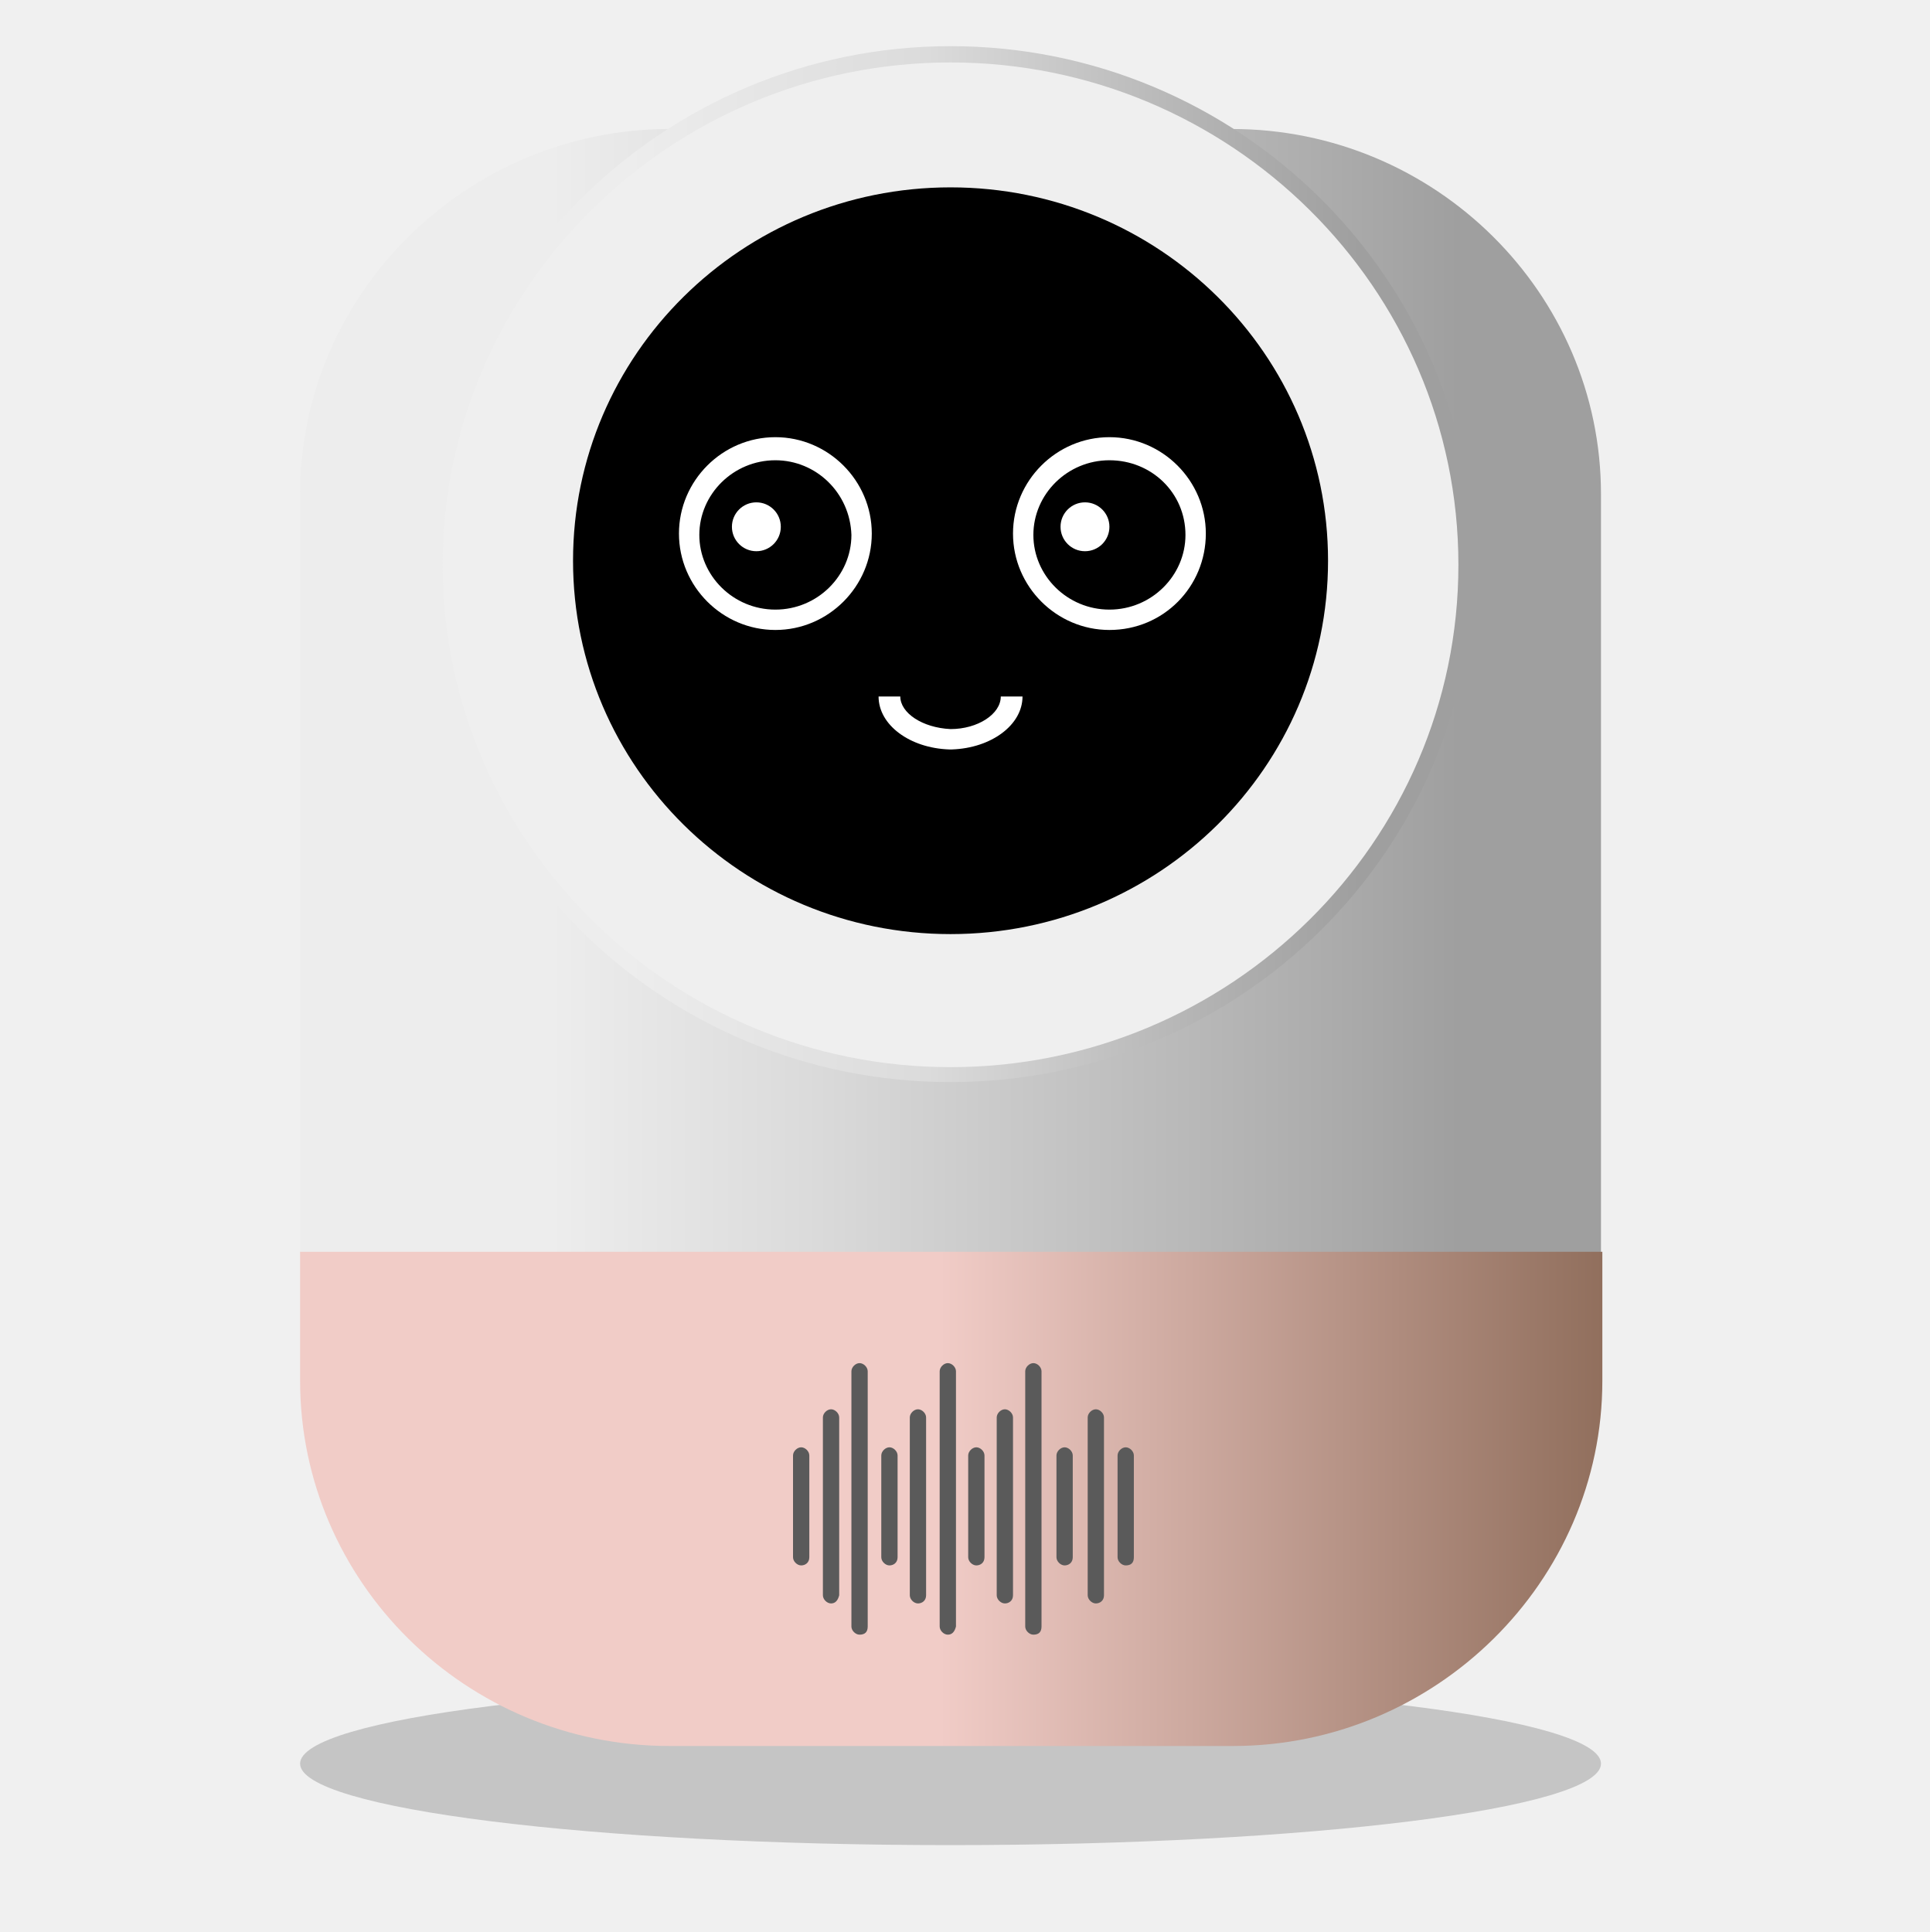
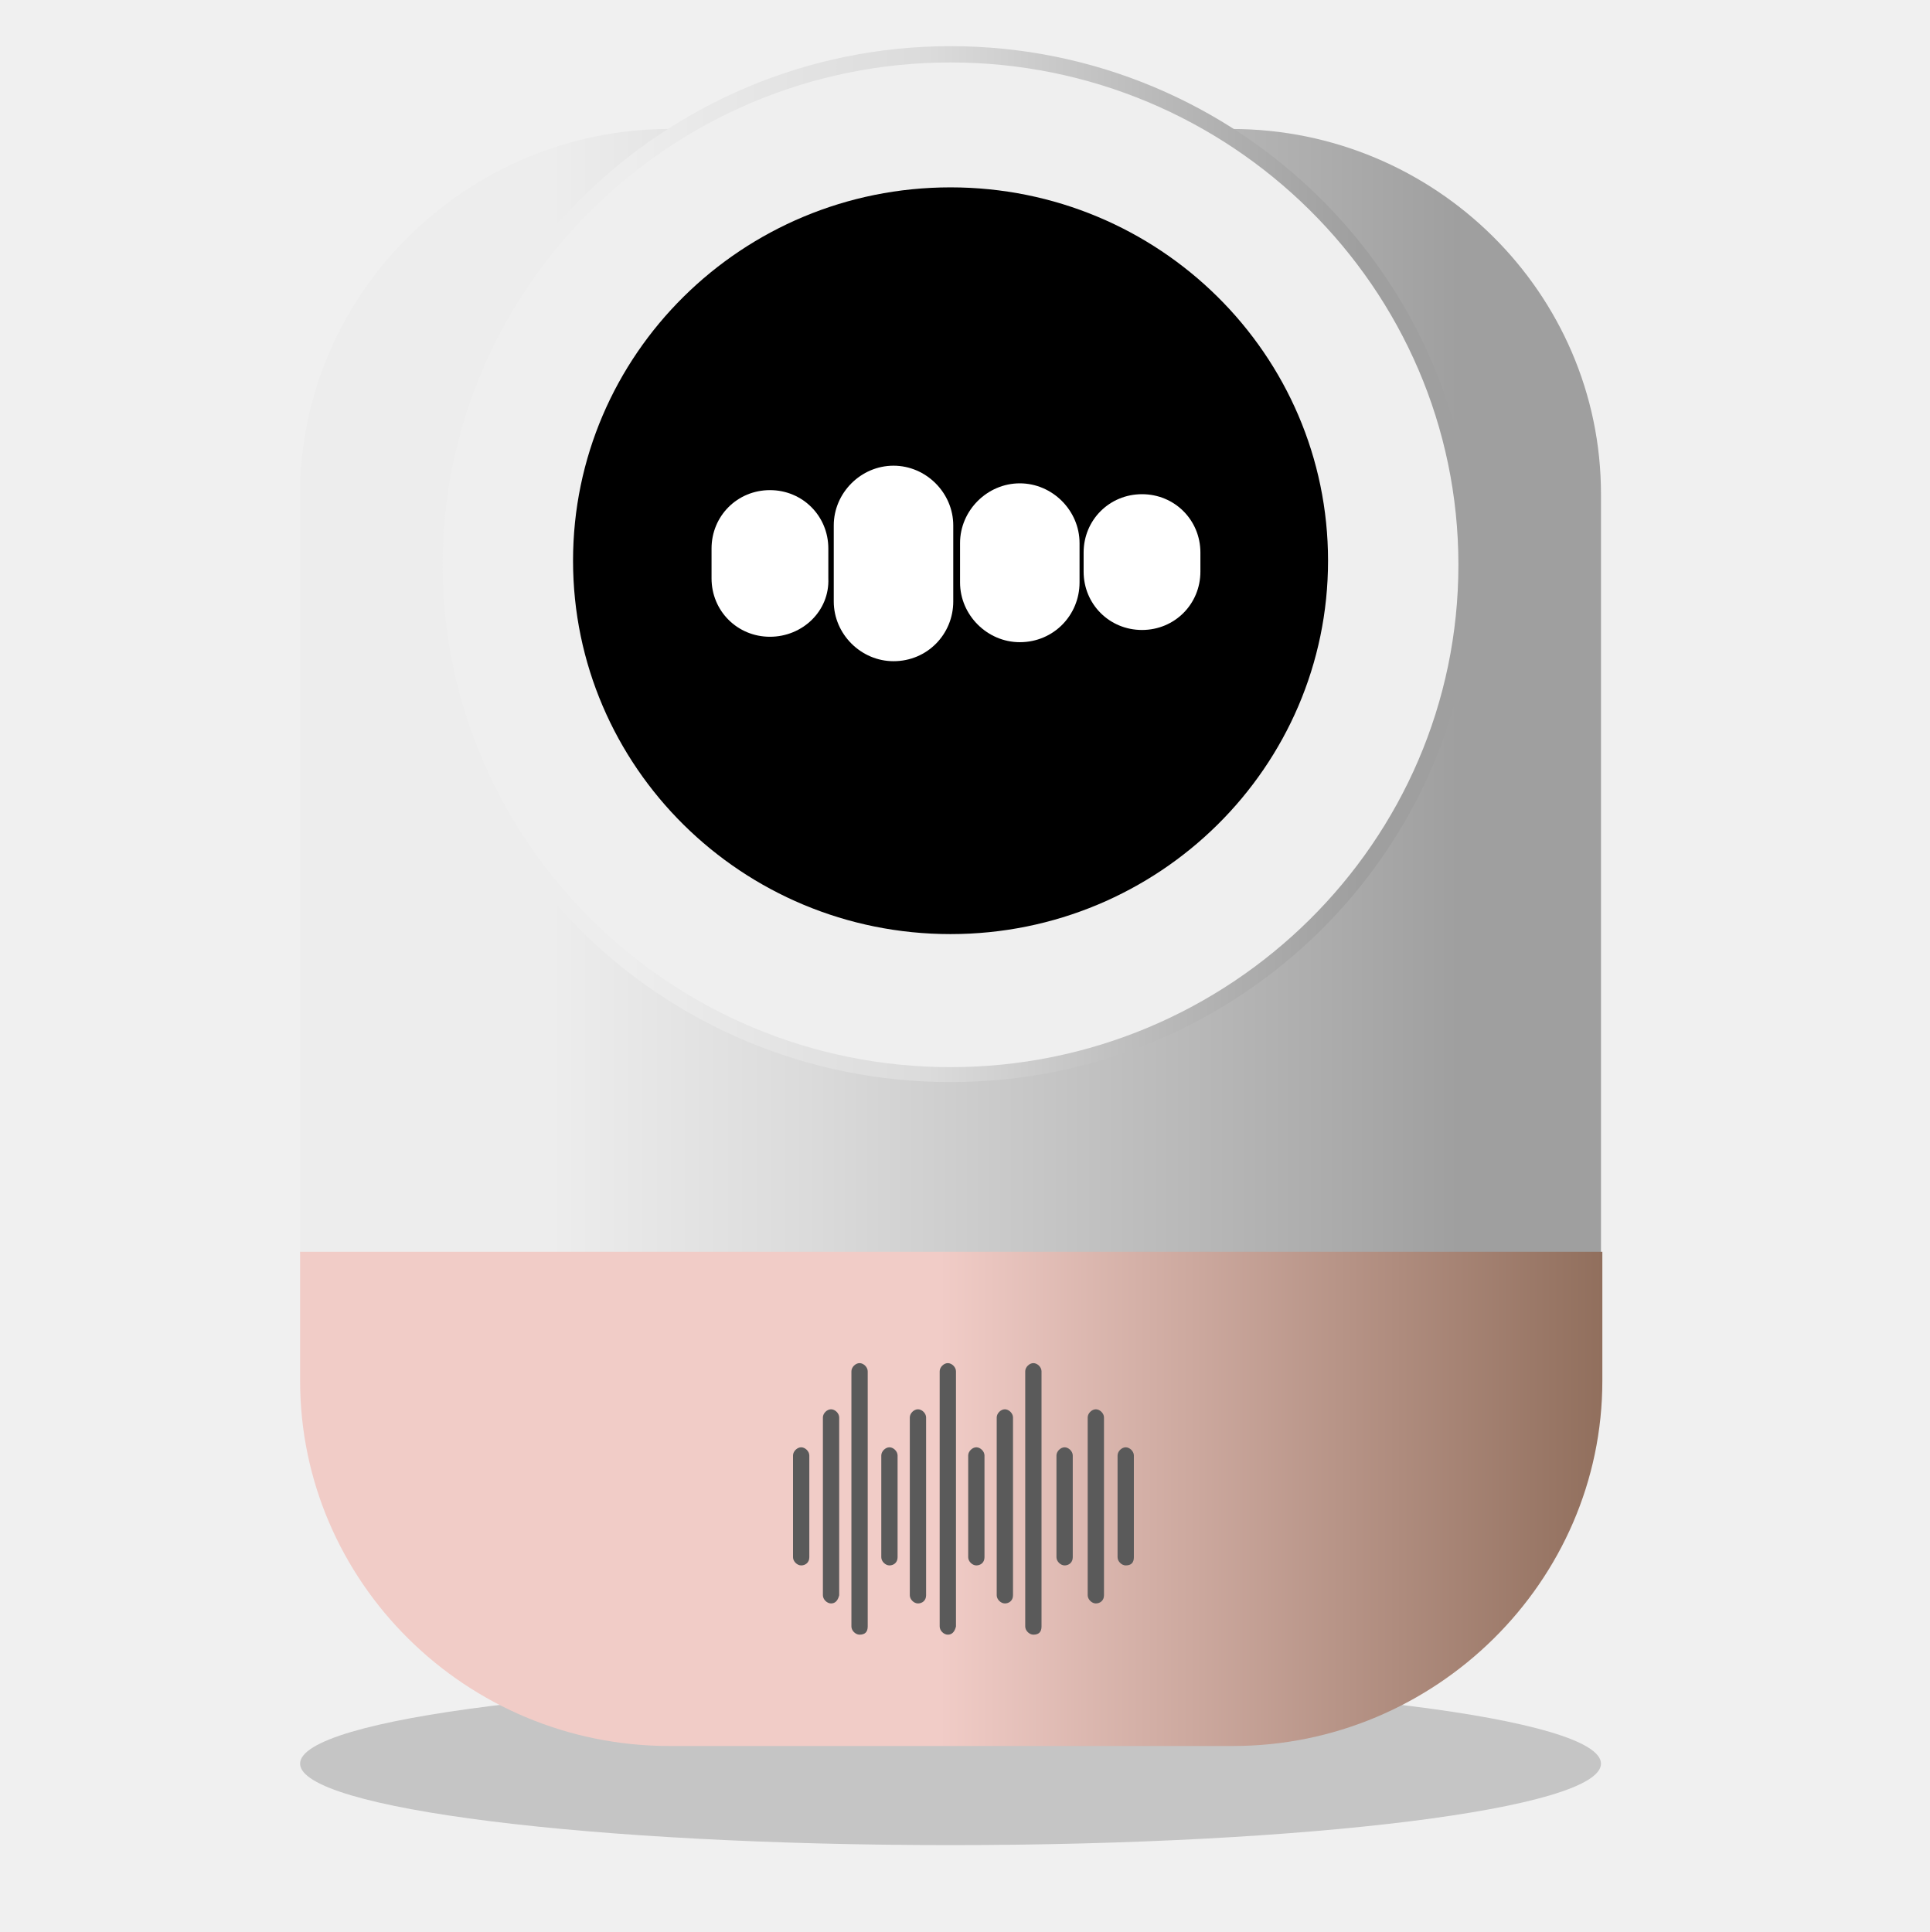
<svg xmlns="http://www.w3.org/2000/svg" version="1.1" x="0px" y="0px" width="142.1px" height="142.3px" viewBox="0 0 142.1 142.3" enable-background="new 0 0 142.1 142.3" xml:space="preserve">
  <g id="Capa_2">
    <ellipse id="Sombra" opacity="0.18" cx="70" cy="129.9" rx="47.9" ry="6" />
  </g>
  <g id="Capa_1">
    <g id="Capa_1_2_" display="none">
      <g id="Capa_1_1_" display="inline">
        <g>
          <linearGradient id="Body_5_" gradientUnits="userSpaceOnUse" x1="22.1" y1="-575.599" x2="117.9" y2="-575.599" gradientTransform="matrix(1 0 0 -1 0 -524.6488)">
            <stop offset="0.491" style="stop-color:#FFFFFF" />
            <stop offset="1" style="stop-color:#9F9F9F" />
          </linearGradient>
          <path id="Body_1_" fill="url(#Body_5_)" d="M22.1,92.4v-56c0-14.8,12.3-26.9,27.2-26.9h41.4c15,0,27.2,12.1,27.2,26.9v56H22.1z" />
          <path fill="#5A5A5A" d="M118,93H22.1c-0.3,0-0.6-0.3-0.6-0.6v-56C21.5,21.2,34,8.8,49.4,8.8h41.4c15.3,0,27.8,12.3,27.8,27.5v56      C118.6,92.7,118.3,93,118,93z M22.7,91.8h94.6V36.4c0-14.5-11.9-26.4-26.6-26.4H49.4c-14.7,0-26.6,11.8-26.6,26.4v55.4H22.7z" />
        </g>
        <g>
          <linearGradient id="Body_6_" gradientUnits="userSpaceOnUse" x1="22.2" y1="-635.049" x2="118" y2="-635.049" gradientTransform="matrix(1 0 0 -1 0 -524.6488)">
            <stop offset="0.491" style="stop-color:#F1CCC7" />
            <stop offset="1" style="stop-color:#916F5D" />
          </linearGradient>
          <path id="Body_2_" fill="url(#Body_6_)" d="M118,92.2v9.5c0,14.8-12.3,26.9-27.2,26.9H49.4c-15,0-27.2-12.1-27.2-26.9v-9.5      C22.1,92.2,118,92.2,118,92.2z" />
          <path fill="#5A5A5A" d="M90.8,129.2H49.4c-15.3,0-27.8-12.3-27.8-27.5V91.6h97v10.1C118.6,116.9,106.1,129.2,90.8,129.2z       M22.7,92.8v8.9c0,14.5,11.9,26.4,26.6,26.4h41.4c14.7,0,26.6-11.8,26.6-26.4v-8.9C117.4,92.8,22.7,92.8,22.7,92.8z" />
        </g>
        <g>
          <path fill="#5A5A5A" d="M63.4,120.4L63.4,120.4c-0.3,0-0.6-0.3-0.6-0.6V101c0-0.3,0.3-0.6,0.6-0.6l0,0c0.3,0,0.6,0.3,0.6,0.6      v18.8C64,120.1,63.7,120.4,63.4,120.4z" />
          <path fill="#5A5A5A" d="M61.2,118.1L61.2,118.1c-0.3,0-0.6-0.3-0.6-0.6v-13.1c0-0.3,0.3-0.6,0.6-0.6l0,0c0.3,0,0.6,0.3,0.6,0.6      v13.1C61.8,117.8,61.6,118.1,61.2,118.1z" />
          <path fill="#5A5A5A" d="M59.1,115.3L59.1,115.3c-0.3,0-0.6-0.3-0.6-0.6v-7.5c0-0.3,0.3-0.6,0.6-0.6l0,0c0.3,0,0.6,0.3,0.6,0.6      v7.5C59.6,115.1,59.4,115.3,59.1,115.3z" />
          <path fill="#5A5A5A" d="M69.8,120.4L69.8,120.4c-0.3,0-0.6-0.3-0.6-0.6V101c0-0.3,0.3-0.6,0.6-0.6l0,0c0.3,0,0.6,0.3,0.6,0.6      v18.8C70.3,120.1,70.1,120.4,69.8,120.4z" />
          <path fill="#5A5A5A" d="M67.6,118.1L67.6,118.1c-0.3,0-0.6-0.3-0.6-0.6v-13.1c0-0.3,0.3-0.6,0.6-0.6l0,0c0.3,0,0.6,0.3,0.6,0.6      v13.1C68.2,117.8,67.9,118.1,67.6,118.1z" />
          <path fill="#5A5A5A" d="M65.5,115.3L65.5,115.3c-0.3,0-0.6-0.3-0.6-0.6v-7.5c0-0.3,0.3-0.6,0.6-0.6l0,0c0.3,0,0.6,0.3,0.6,0.6      v7.5C66.1,115.1,65.8,115.3,65.5,115.3z" />
          <path fill="#5A5A5A" d="M76.2,120.4L76.2,120.4c-0.3,0-0.6-0.3-0.6-0.6V101c0-0.3,0.3-0.6,0.6-0.6l0,0c0.3,0,0.6,0.3,0.6,0.6      v18.8C76.8,120.1,76.5,120.4,76.2,120.4z" />
          <path fill="#5A5A5A" d="M74,118.1L74,118.1c-0.3,0-0.6-0.3-0.6-0.6v-13.1c0-0.3,0.3-0.6,0.6-0.6l0,0c0.3,0,0.6,0.3,0.6,0.6v13.1      C74.6,117.8,74.4,118.1,74,118.1z" />
          <path fill="#5A5A5A" d="M71.9,115.3L71.9,115.3c-0.3,0-0.6-0.3-0.6-0.6v-7.5c0-0.3,0.3-0.6,0.6-0.6l0,0c0.3,0,0.6,0.3,0.6,0.6      v7.5C72.5,115.1,72.2,115.3,71.9,115.3z" />
          <path fill="#5A5A5A" d="M80.8,118.1L80.8,118.1c-0.3,0-0.6-0.3-0.6-0.6v-13.1c0-0.3,0.3-0.6,0.6-0.6l0,0c0.3,0,0.6,0.3,0.6,0.6      v13.1C81.4,117.8,81.1,118.1,80.8,118.1z" />
          <path fill="#5A5A5A" d="M78.4,115.3L78.4,115.3c-0.3,0-0.6-0.3-0.6-0.6v-7.5c0-0.3,0.3-0.6,0.6-0.6l0,0c0.3,0,0.6,0.3,0.6,0.6      v7.5C79,115.1,78.7,115.3,78.4,115.3z" />
          <path fill="#5A5A5A" d="M83,115.3L83,115.3c-0.3,0-0.6-0.3-0.6-0.6v-7.5c0-0.3,0.3-0.6,0.6-0.6l0,0c0.3,0,0.6,0.3,0.6,0.6v7.5      C83.6,115.1,83.3,115.3,83,115.3z" />
        </g>
        <g>
          <ellipse id="Frame_1_" fill="#FFFFFF" cx="70.1" cy="41.5" rx="38" ry="37.6" />
          <path fill="#5A5A5A" d="M70.1,79.7c-21.3,0-38.5-17.1-38.5-38.1S48.8,3.4,70.1,3.4s38.5,17.1,38.5,38.1S91.3,79.7,70.1,79.7z       M70.1,4.6c-20.6,0-37.4,16.6-37.4,37s16.8,37,37.4,37s37.4-16.6,37.4-37S90.7,4.6,70.1,4.6z" />
        </g>
        <g id="Face_2_">
          <ellipse cx="70.1" cy="41.2" rx="27.8" ry="27.5" />
          <g id="Capa_5_1_">
            <g id="Ojos_1_">
              <path fill="#FFFFFF" d="M57.1,46.4c-3.9,0-7.1-3.2-7.1-7.1s3.2-7.1,7.1-7.1s7.1,3.2,7.1,7.1S61,46.4,57.1,46.4z M57.1,33.8        c-3.1,0-5.6,2.5-5.6,5.5s2.5,5.5,5.6,5.5s5.6-2.5,5.6-5.5S60.2,33.8,57.1,33.8z" />
              <path fill="#FFFFFF" d="M81.7,46.4c-3.9,0-7.1-3.2-7.1-7.1s3.2-7.1,7.1-7.1s7.1,3.2,7.1,7.1S85.7,46.4,81.7,46.4z M81.7,33.8        c-3.1,0-5.6,2.5-5.6,5.5s2.5,5.5,5.6,5.5s5.6-2.5,5.6-5.5S84.8,33.8,81.7,33.8z" />
            </g>
            <g id="Boca_1_">
              <path fill="#FFFFFF" d="M70.1,55.2L70.1,55.2c-3-0.1-5.3-1.8-5.3-3.9h1.6c0,1.2,1.6,2.3,3.7,2.4c2,0,3.7-1.1,3.7-2.4h1.6        C75.3,53.4,73.1,55.1,70.1,55.2L70.1,55.2z" />
            </g>
            <g id="Brillo_1_">
              <ellipse fill="#FFFFFF" cx="55.7" cy="38.8" rx="1.8" ry="1.8" />
              <ellipse fill="#FFFFFF" cx="79.9" cy="38.8" rx="1.8" ry="1.8" />
            </g>
          </g>
        </g>
      </g>
    </g>
    <g id="Capa_2_1_">
      <g id="Capa_1_3_">
        <g>
          <linearGradient id="Body_7_" gradientUnits="userSpaceOnUse" x1="22.1" y1="83.05" x2="117.9" y2="83.05" gradientTransform="matrix(1 0 0 -1 0 134)">
            <stop offset="0.192" style="stop-color:#EDEDED" />
            <stop offset="0.389" style="stop-color:#DBDBDB" />
            <stop offset="0.781" style="stop-color:#ADADAD" />
            <stop offset="0.891" style="stop-color:#9F9F9F" />
          </linearGradient>
          <path id="Body_4_" fill="url(#Body_7_)" d="M22.1,92.4v-56c0-14.8,12.3-26.9,27.2-26.9h41.4c15,0,27.2,12.1,27.2,26.9v56H22.1z" />
          <path display="none" fill="#5A5A5A" d="M117.9,93H22.1c-0.3,0-0.6-0.3-0.6-0.6v-56C21.5,21.2,34,8.9,49.3,8.9h41.4      c15.3,0,27.8,12.3,27.8,27.5v56C118.5,92.7,118.3,93,117.9,93z M22.7,91.8h94.6V36.4c0-14.5-11.9-26.4-26.6-26.4H49.3      c-14.7,0-26.6,11.8-26.6,26.4C22.7,36.4,22.7,91.8,22.7,91.8z" />
        </g>
        <g>
          <linearGradient id="Body_8_" gradientUnits="userSpaceOnUse" x1="22.1" y1="768.4" x2="118" y2="768.4" gradientTransform="matrix(1 0 0 1 0 -658)">
            <stop offset="0.491" style="stop-color:#F1CCC7" />
            <stop offset="1" style="stop-color:#916F5D" />
          </linearGradient>
          <path id="Body_3_" fill="url(#Body_8_)" d="M118,92.2v9.5c0,14.8-12.3,26.9-27.2,26.9H49.3c-15,0-27.2-12.1-27.2-26.9v-9.5      C22.1,92.2,118,92.2,118,92.2z" />
          <path display="none" fill="#5A5A5A" d="M90.7,129.3H49.3c-15.3,0-27.8-12.3-27.8-27.5V91.6h97v10.1      C118.6,116.9,106.1,129.3,90.7,129.3z M22.7,92.8v8.9c0,14.5,11.9,26.4,26.6,26.4h41.4c14.7,0,26.6-11.8,26.6-26.4v-8.9      C117.4,92.8,22.7,92.8,22.7,92.8z" />
        </g>
        <g>
          <path fill="#5A5A5A" d="M63.3,120.4L63.3,120.4c-0.3,0-0.6-0.3-0.6-0.6V101c0-0.3,0.3-0.6,0.6-0.6l0,0c0.3,0,0.6,0.3,0.6,0.6      v18.8C63.9,120.2,63.7,120.4,63.3,120.4z" />
          <path fill="#5A5A5A" d="M61.2,118.1L61.2,118.1c-0.3,0-0.6-0.3-0.6-0.6v-13.1c0-0.3,0.3-0.6,0.6-0.6l0,0c0.3,0,0.6,0.3,0.6,0.6      v13.1C61.7,117.9,61.5,118.1,61.2,118.1z" />
          <path fill="#5A5A5A" d="M59,115.3L59,115.3c-0.3,0-0.6-0.3-0.6-0.6v-7.5c0-0.3,0.3-0.6,0.6-0.6l0,0c0.3,0,0.6,0.3,0.6,0.6v7.5      C59.6,115.1,59.3,115.3,59,115.3z" />
          <path fill="#5A5A5A" d="M69.8,120.4L69.8,120.4c-0.3,0-0.6-0.3-0.6-0.6V101c0-0.3,0.3-0.6,0.6-0.6l0,0c0.3,0,0.6,0.3,0.6,0.6      v18.8C70.3,120.2,70.1,120.4,69.8,120.4z" />
          <path fill="#5A5A5A" d="M67.6,118.1L67.6,118.1c-0.3,0-0.6-0.3-0.6-0.6v-13.1c0-0.3,0.3-0.6,0.6-0.6l0,0c0.3,0,0.6,0.3,0.6,0.6      v13.1C68.2,117.9,67.9,118.1,67.6,118.1z" />
          <path fill="#5A5A5A" d="M65.5,115.3L65.5,115.3c-0.3,0-0.6-0.3-0.6-0.6v-7.5c0-0.3,0.3-0.6,0.6-0.6l0,0c0.3,0,0.6,0.3,0.6,0.6      v7.5C66.1,115.1,65.8,115.3,65.5,115.3z" />
          <path fill="#5A5A5A" d="M76.1,120.4L76.1,120.4c-0.3,0-0.6-0.3-0.6-0.6V101c0-0.3,0.3-0.6,0.6-0.6l0,0c0.3,0,0.6,0.3,0.6,0.6      v18.8C76.7,120.2,76.5,120.4,76.1,120.4z" />
          <path fill="#5A5A5A" d="M74,118.1L74,118.1c-0.3,0-0.6-0.3-0.6-0.6v-13.1c0-0.3,0.3-0.6,0.6-0.6l0,0c0.3,0,0.6,0.3,0.6,0.6v13.1      C74.6,117.9,74.3,118.1,74,118.1z" />
          <path fill="#5A5A5A" d="M71.9,115.3L71.9,115.3c-0.3,0-0.6-0.3-0.6-0.6v-7.5c0-0.3,0.3-0.6,0.6-0.6l0,0c0.3,0,0.6,0.3,0.6,0.6      v7.5C72.5,115.1,72.2,115.3,71.9,115.3z" />
          <path fill="#5A5A5A" d="M80.7,118.1L80.7,118.1c-0.3,0-0.6-0.3-0.6-0.6v-13.1c0-0.3,0.3-0.6,0.6-0.6l0,0c0.3,0,0.6,0.3,0.6,0.6      v13.1C81.3,117.9,81,118.1,80.7,118.1z" />
          <path fill="#5A5A5A" d="M78.4,115.3L78.4,115.3c-0.3,0-0.6-0.3-0.6-0.6v-7.5c0-0.3,0.3-0.6,0.6-0.6l0,0c0.3,0,0.6,0.3,0.6,0.6      v7.5C79,115.1,78.7,115.3,78.4,115.3z" />
          <path fill="#5A5A5A" d="M82.9,115.3L82.9,115.3c-0.3,0-0.6-0.3-0.6-0.6v-7.5c0-0.3,0.3-0.6,0.6-0.6l0,0c0.3,0,0.6,0.3,0.6,0.6      v7.5C83.5,115.1,83.3,115.3,82.9,115.3z" />
        </g>
        <g>
          <ellipse id="Frame_2_" fill="#EFEFEF" cx="70" cy="41.5" rx="38" ry="37.6" />
          <linearGradient id="SVGID_1_" gradientUnits="userSpaceOnUse" x1="31.5" y1="92.45" x2="108.6" y2="92.45" gradientTransform="matrix(1 0 0 -1 0 134)">
            <stop offset="0.192" style="stop-color:#EDEDED" />
            <stop offset="0.478" style="stop-color:#DBDBDB" />
            <stop offset="0.781" style="stop-color:#ADADAD" />
            <stop offset="0.891" style="stop-color:#9F9F9F" />
          </linearGradient>
          <path fill="url(#SVGID_1_)" d="M70,79.7c-21.3,0-38.5-17.1-38.5-38.1S48.8,3.4,70,3.4s38.5,17.1,38.5,38.1      C108.6,62.6,91.3,79.7,70,79.7z M70,4.6c-20.6,0-37.4,16.6-37.4,37s16.8,37,37.4,37s37.4-16.6,37.4-37S90.6,4.6,70,4.6z" />
        </g>
        <g id="Face_1_">
          <ellipse cx="70" cy="41.3" rx="27.8" ry="27.5" />
-           <g id="Capa_5_2_">
-             <g id="Ojos_2_">
+           <path fill="#FFFFFF" d="M65.8,48.7L65.8,48.7c-2.4,0-4.4-2-4.4-4.4v-5.6c0-2.4,2-4.4,4.4-4.4h0c2.4,0,4.4,2,4.4,4.4v5.6      C70.2,46.7,68.3,48.7,65.8,48.7z" />
+           <path fill="#FFFFFF" d="M56.7,46.9L56.7,46.9c-2.4,0-4.3-1.9-4.3-4.3v-2.2c0-2.4,1.9-4.3,4.3-4.3h0c2.4,0,4.3,1.9,4.3,4.3v2.2      C61.1,45,59.1,46.9,56.7,46.9z" />
+           <path fill="#FFFFFF" d="M75.1,47.3L75.1,47.3c-2.4,0-4.4-2-4.4-4.4V40c0-2.4,2-4.4,4.4-4.4h0c2.4,0,4.4,2,4.4,4.4v2.9      C79.5,45.3,77.6,47.3,75.1,47.3z" />
+           <path fill="#FFFFFF" d="M84.1,46.4L84.1,46.4c-2.4,0-4.3-1.9-4.3-4.3v-1.4c0-2.4,1.9-4.3,4.3-4.3h0c2.4,0,4.3,1.9,4.3,4.3v1.4      C88.4,44.5,86.5,46.4,84.1,46.4z" />
+           <g id="Capa_5_2_" display="none">
+             <g id="Ojos_2_" display="inline">
              <path fill="#FFFFFF" d="M57.1,46.4c-3.9,0-7.1-3.2-7.1-7.1s3.2-7.1,7.1-7.1s7.1,3.2,7.1,7.1S61,46.4,57.1,46.4z M57.1,33.9        c-3.1,0-5.6,2.5-5.6,5.5s2.5,5.5,5.6,5.5s5.6-2.5,5.6-5.5C62.6,36.3,60.1,33.9,57.1,33.9z" />
              <path fill="#FFFFFF" d="M81.7,46.4c-3.9,0-7.1-3.2-7.1-7.1s3.2-7.1,7.1-7.1s7.1,3.2,7.1,7.1S85.7,46.4,81.7,46.4z M81.7,33.9        c-3.1,0-5.6,2.5-5.6,5.5s2.5,5.5,5.6,5.5s5.6-2.5,5.6-5.5C87.3,36.3,84.8,33.9,81.7,33.9z" />
            </g>
-             <g id="Boca_2_">
+             <g id="Boca_2_" display="inline">
              <path fill="#FFFFFF" d="M70.1,55.2h-0.2c-2.9-0.1-5.2-1.8-5.2-3.9h1.6c0,1.2,1.6,2.3,3.7,2.4c2,0,3.7-1.1,3.7-2.4h1.6        C75.3,53.4,73,55.1,70.1,55.2L70.1,55.2z" />
            </g>
-             <g id="Brillo_2_">
+             <g id="Brillo_2_" display="inline">
              <ellipse fill="#FFFFFF" cx="55.7" cy="38.8" rx="1.8" ry="1.8" />
              <ellipse fill="#FFFFFF" cx="79.9" cy="38.8" rx="1.8" ry="1.8" />
            </g>
          </g>
        </g>
      </g>
    </g>
  </g>
</svg>
